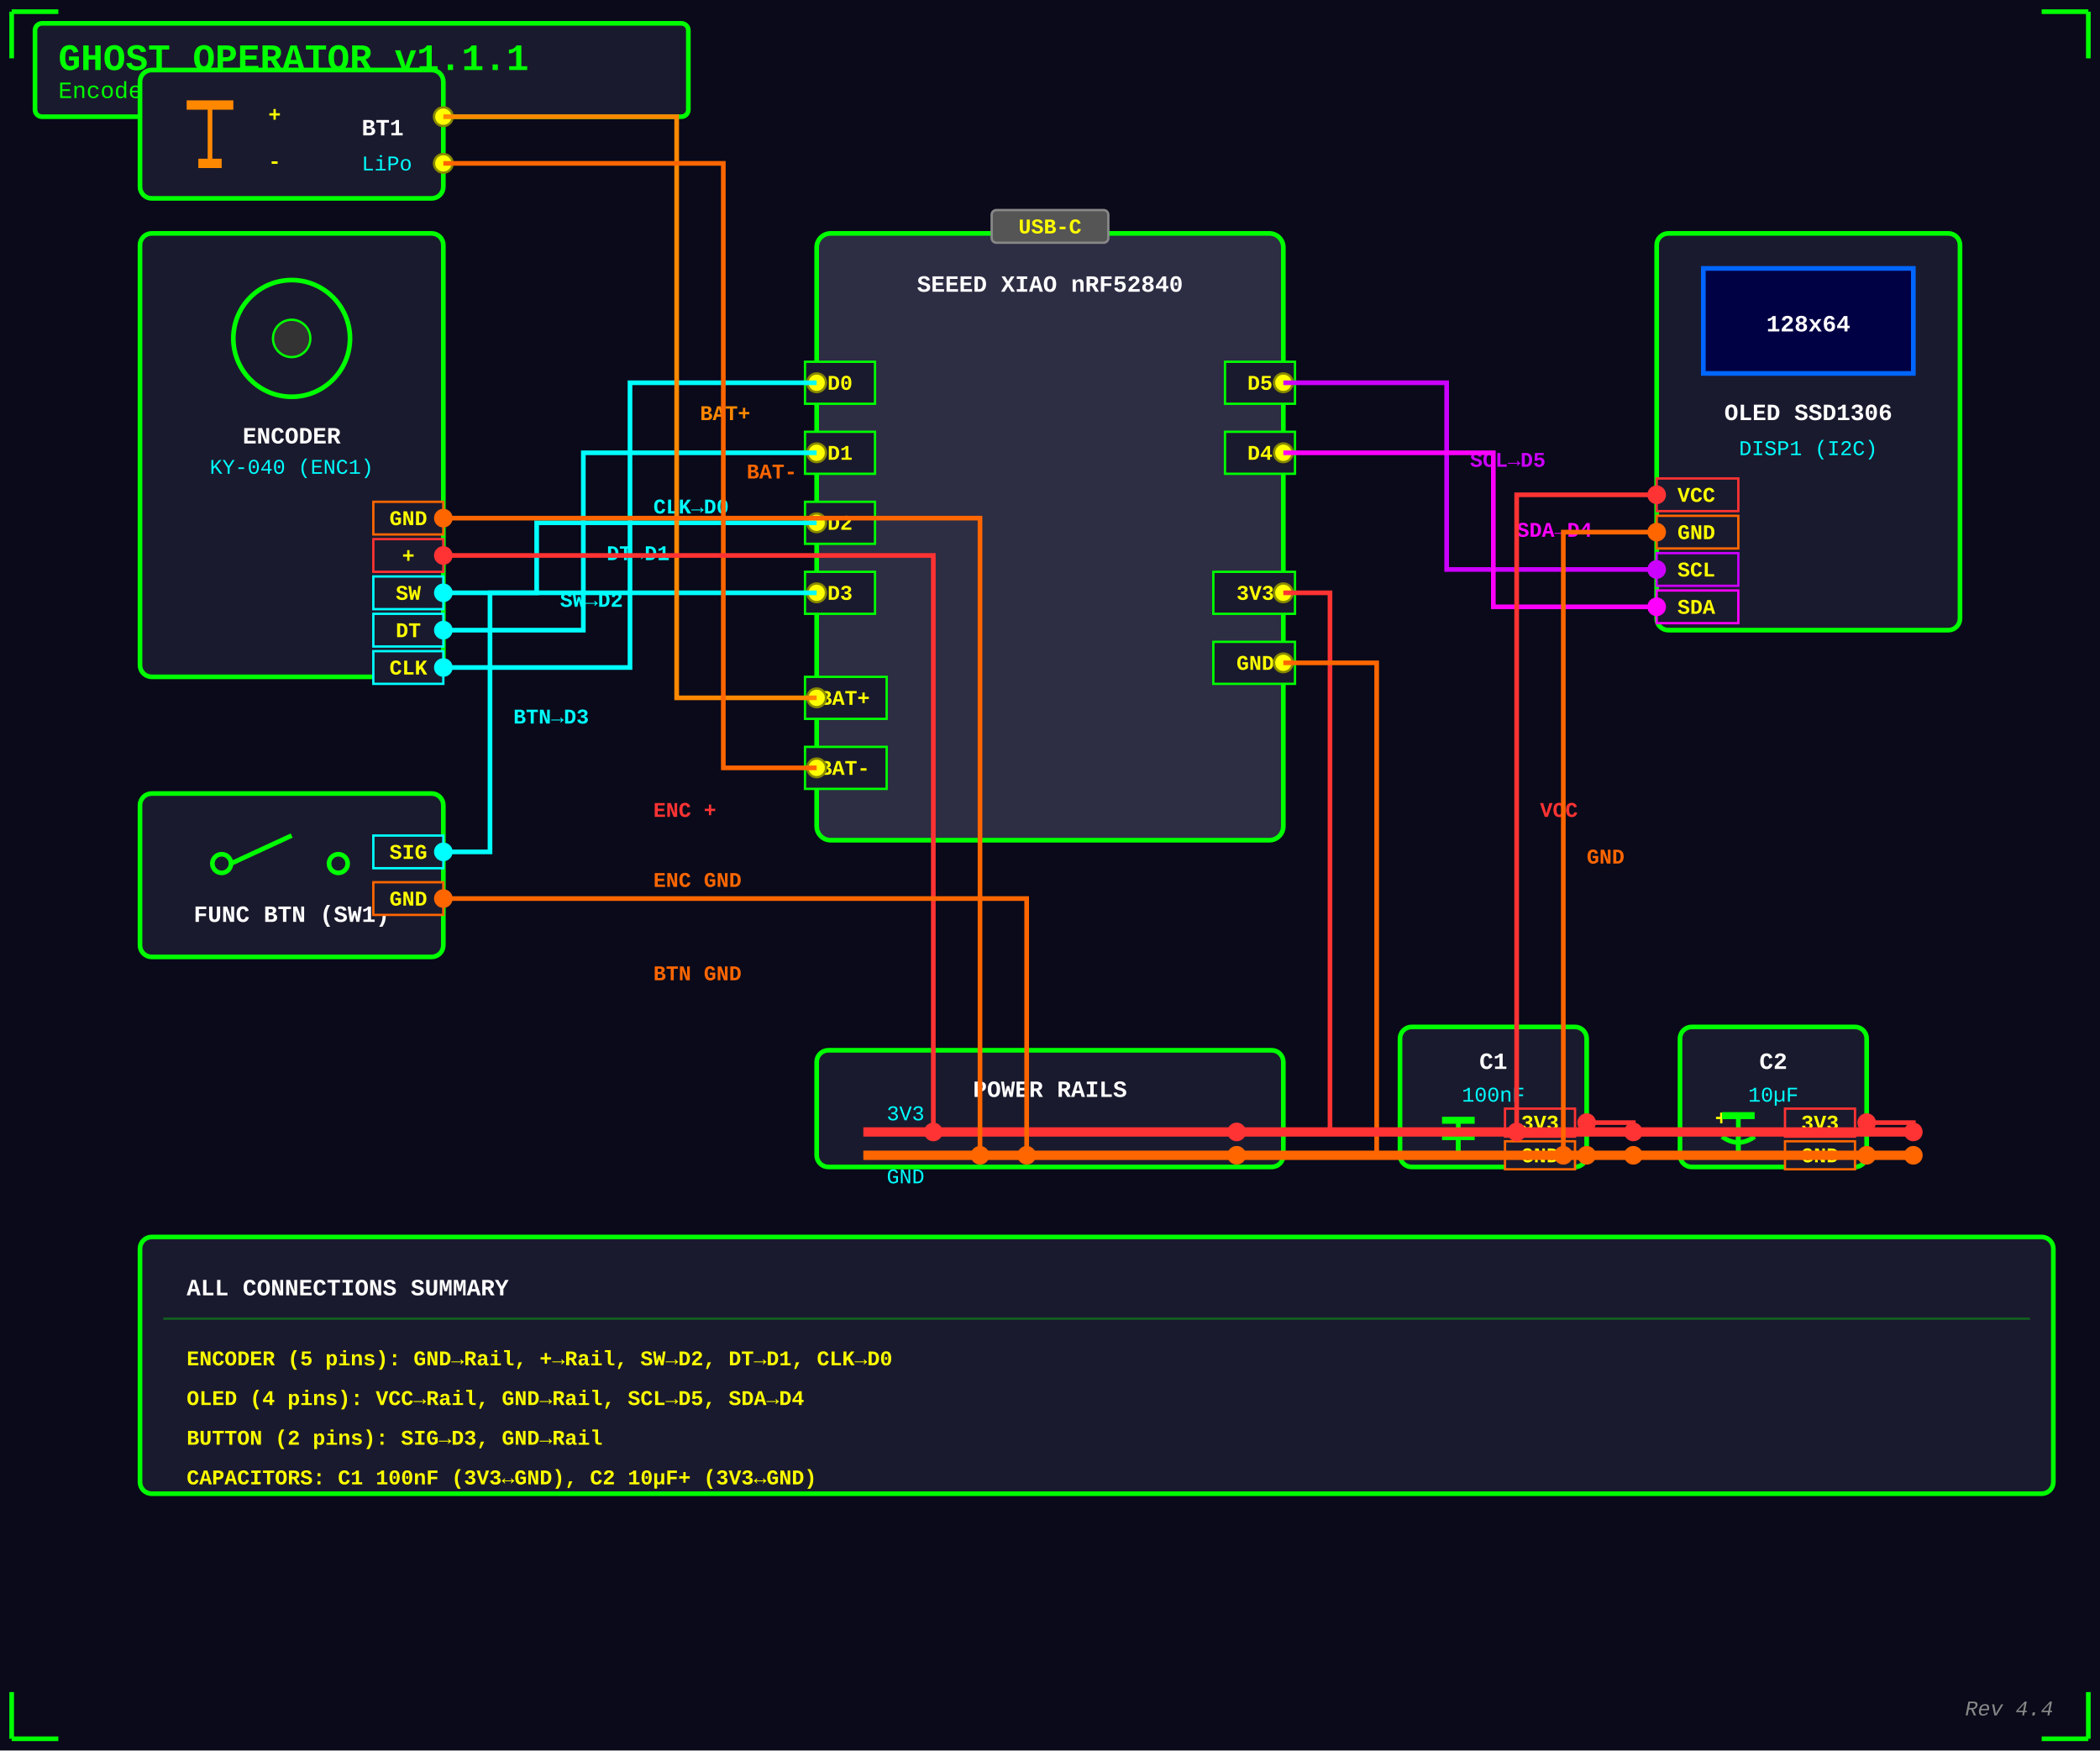
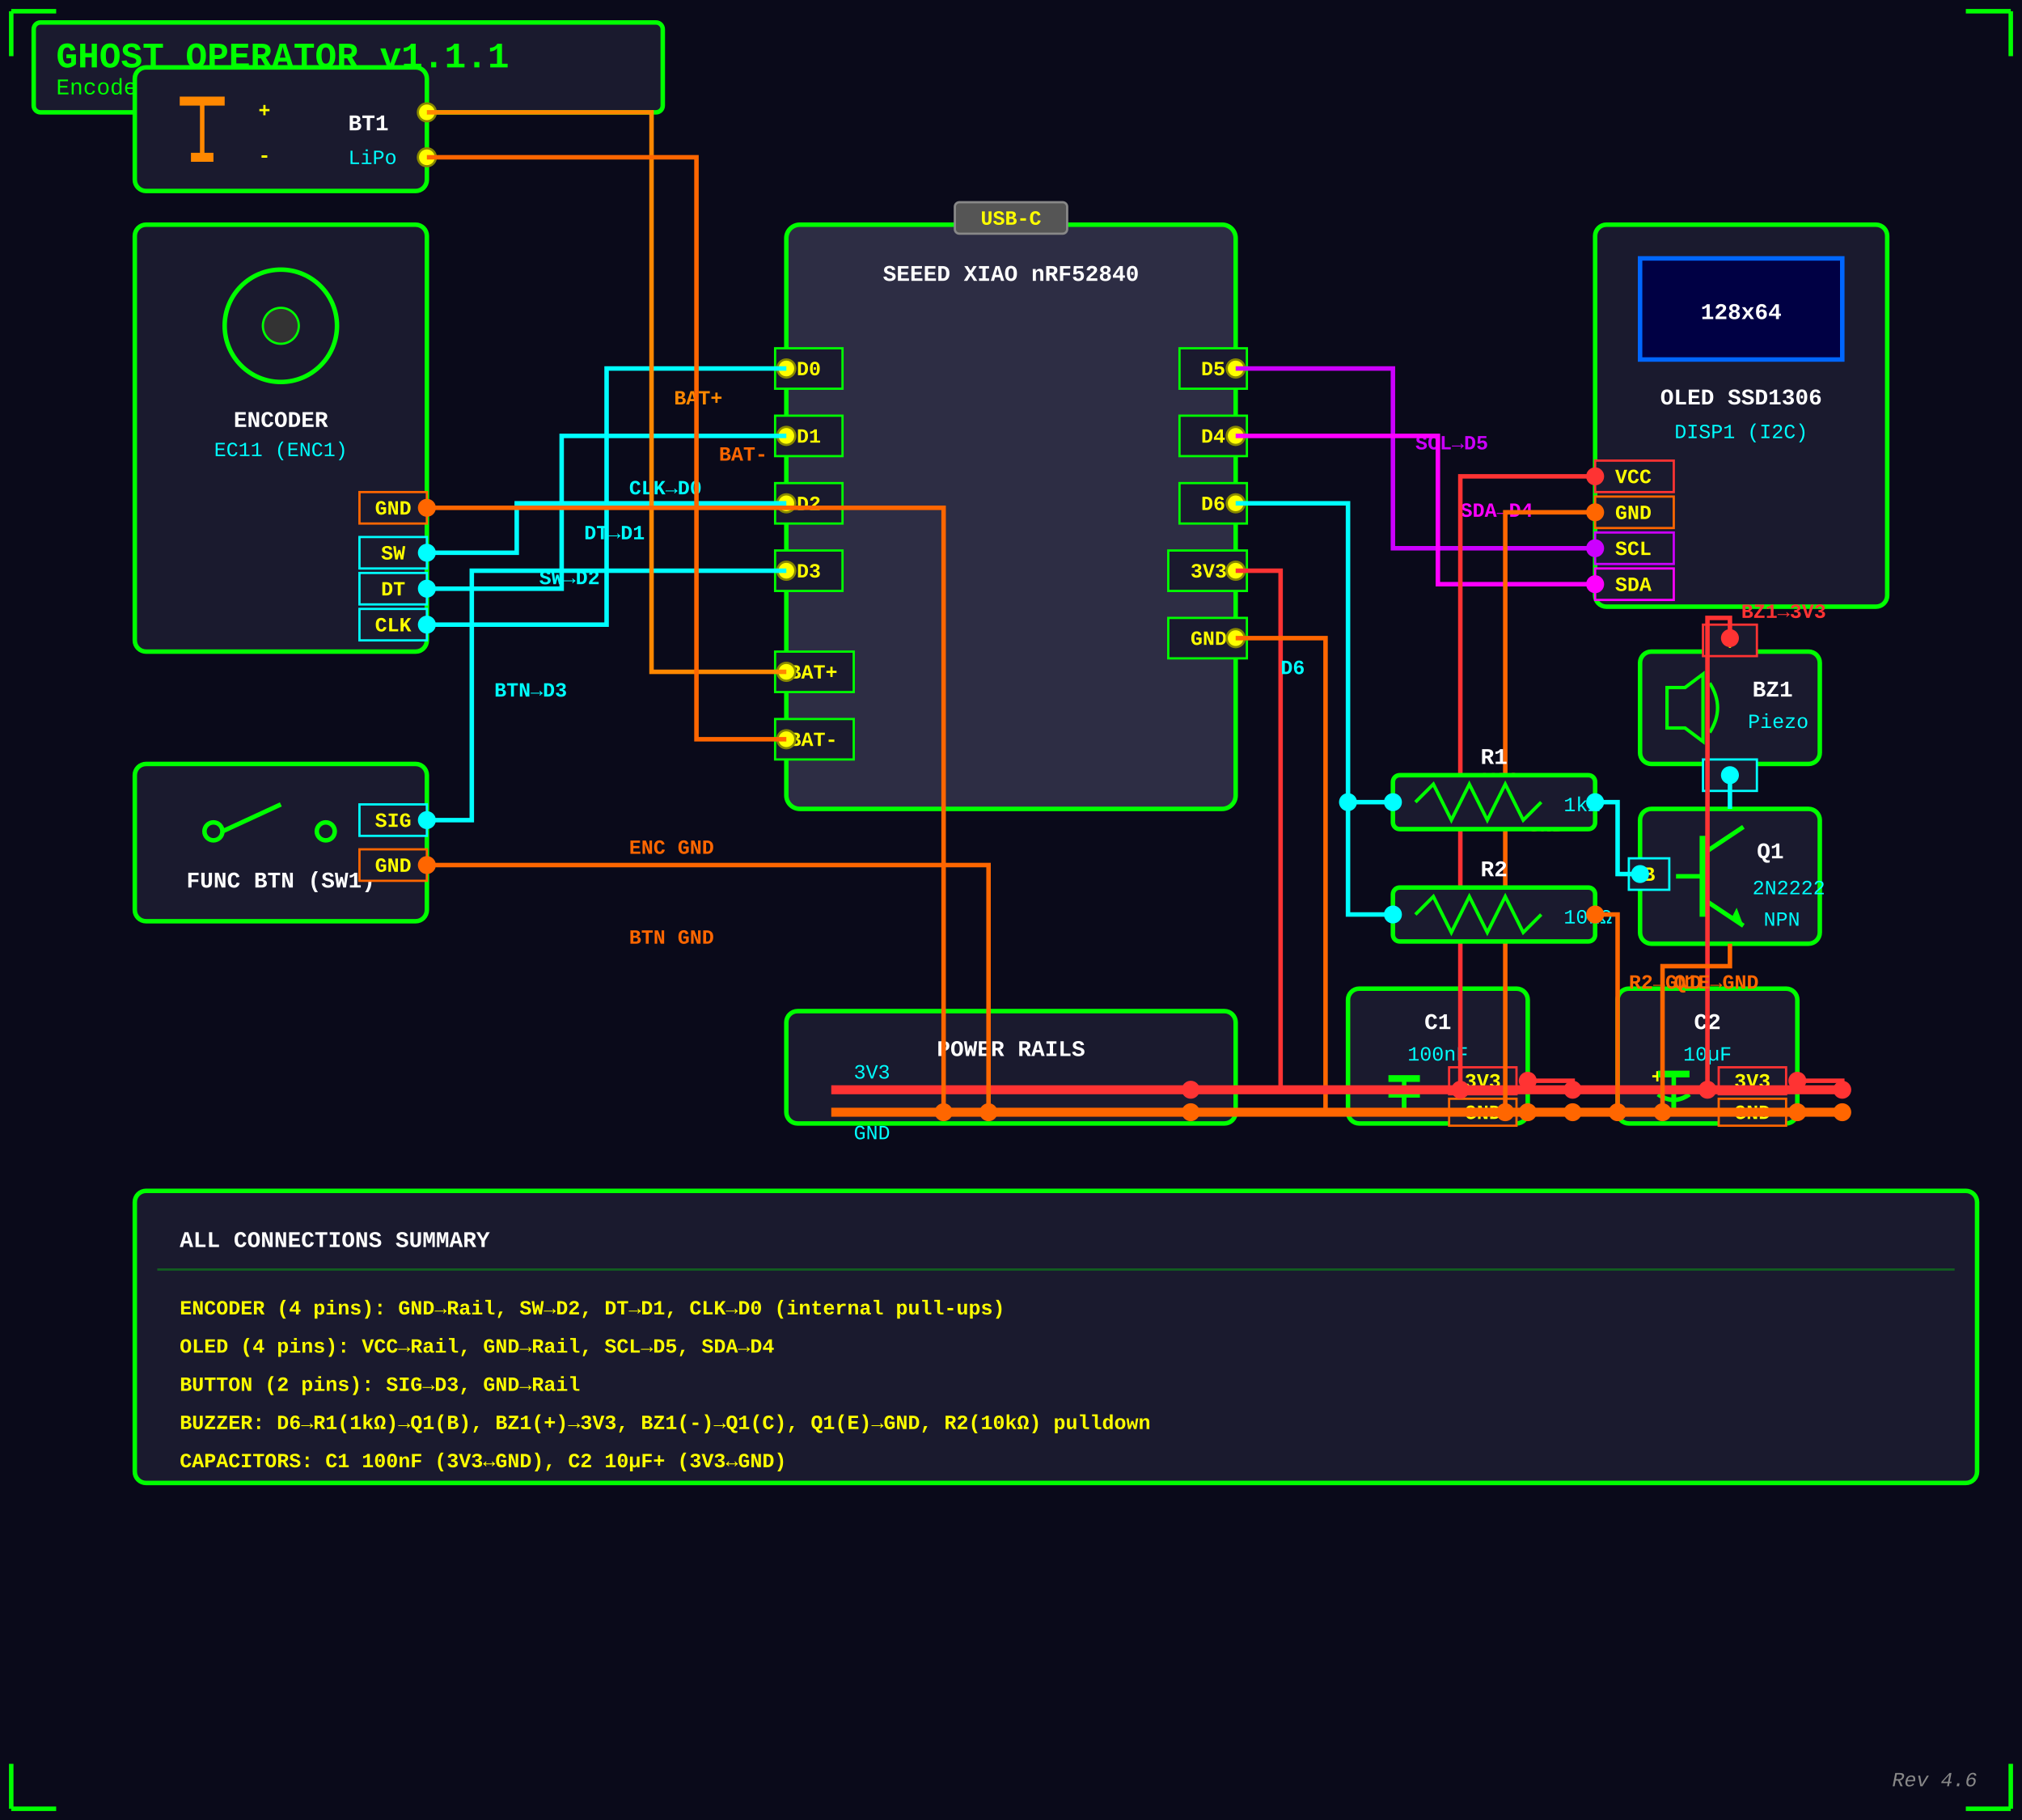
- <svg xmlns="http://www.w3.org/2000/svg" viewBox="0 0 900 750" width="900" height="750">
+ <svg xmlns="http://www.w3.org/2000/svg" viewBox="0 0 900 810" width="900" height="810">
  <defs>
    <style>
      .title { font: bold 16px 'Courier New', monospace; fill: #00ff00; }
      .subtitle { font: 10px 'Courier New', monospace; fill: #00ff00; }
      .component-label { font: bold 10px 'Courier New', monospace; fill: #ffffff; }
      .pin-label { font: bold 9px 'Courier New', monospace; fill: #ffff00; }
      .value-label { font: 9px 'Courier New', monospace; fill: #00ffff; }
      .net-label { font: bold 9px 'Courier New', monospace; }
      .note { font: italic 9px 'Courier New', monospace; fill: #888888; }
      .component { fill: #1a1a2e; stroke: #00ff00; stroke-width: 2; }
      .ic-body { fill: #2d2d44; stroke: #00ff00; stroke-width: 2; }
      .pin { fill: #ffff00; stroke: #888800; stroke-width: 1; }
    </style>
  </defs>
-   <rect width="900" height="750" fill="#0a0a1a" />
+   <rect width="900" height="810" fill="#0a0a1a" />
  <rect x="15" y="10" width="280" height="40" class="component" rx="3" />
  <text x="25" y="30" class="title">GHOST OPERATOR v1.1.1</text>
  <text x="25" y="42" class="subtitle">Encoder Menu + Flash</text>
  <g transform="translate(350, 100)">
    <rect x="0" y="0" width="200" height="260" class="ic-body" rx="6" />
    <rect x="75" y="-10" width="50" height="14" fill="#555" stroke="#888" stroke-width="1" rx="2" />
    <text x="100" y="0" class="pin-label" text-anchor="middle" font-size="7">USB-C</text>
    <text x="100" y="25" class="component-label" text-anchor="middle">SEEED XIAO nRF52840</text>
    <rect x="-5" y="55" width="30" height="18" fill="#1a1a2e" stroke="#00ff00" stroke-width="1" />
    <text x="10" y="67" class="pin-label" text-anchor="middle">D0</text>
    <circle cx="0" cy="64" r="4" class="pin" />
    <rect x="-5" y="85" width="30" height="18" fill="#1a1a2e" stroke="#00ff00" stroke-width="1" />
    <text x="10" y="97" class="pin-label" text-anchor="middle">D1</text>
    <circle cx="0" cy="94" r="4" class="pin" />
    <rect x="-5" y="115" width="30" height="18" fill="#1a1a2e" stroke="#00ff00" stroke-width="1" />
    <text x="10" y="127" class="pin-label" text-anchor="middle">D2</text>
    <circle cx="0" cy="124" r="4" class="pin" />
    <rect x="-5" y="145" width="30" height="18" fill="#1a1a2e" stroke="#00ff00" stroke-width="1" />
    <text x="10" y="157" class="pin-label" text-anchor="middle">D3</text>
    <circle cx="0" cy="154" r="4" class="pin" />
    <rect x="-5" y="190" width="35" height="18" fill="#1a1a2e" stroke="#00ff00" stroke-width="1" />
    <text x="12" y="202" class="pin-label" text-anchor="middle">BAT+</text>
    <circle cx="0" cy="199" r="4" class="pin" />
    <rect x="-5" y="220" width="35" height="18" fill="#1a1a2e" stroke="#00ff00" stroke-width="1" />
    <text x="12" y="232" class="pin-label" text-anchor="middle">BAT-</text>
    <circle cx="0" cy="229" r="4" class="pin" />
    <rect x="175" y="55" width="30" height="18" fill="#1a1a2e" stroke="#00ff00" stroke-width="1" />
    <text x="190" y="67" class="pin-label" text-anchor="middle">D5</text>
    <circle cx="200" cy="64" r="4" class="pin" />
    <rect x="175" y="85" width="30" height="18" fill="#1a1a2e" stroke="#00ff00" stroke-width="1" />
    <text x="190" y="97" class="pin-label" text-anchor="middle">D4</text>
    <circle cx="200" cy="94" r="4" class="pin" />
+     <rect x="175" y="115" width="30" height="18" fill="#1a1a2e" stroke="#00ff00" stroke-width="1" />
+     <text x="190" y="127" class="pin-label" text-anchor="middle">D6</text>
+     <circle cx="200" cy="124" r="4" class="pin" />
    <rect x="170" y="145" width="35" height="18" fill="#1a1a2e" stroke="#00ff00" stroke-width="1" />
    <text x="188" y="157" class="pin-label" text-anchor="middle">3V3</text>
    <circle cx="200" cy="154" r="4" class="pin" />
    <rect x="170" y="175" width="35" height="18" fill="#1a1a2e" stroke="#00ff00" stroke-width="1" />
    <text x="188" y="187" class="pin-label" text-anchor="middle">GND</text>
    <circle cx="200" cy="184" r="4" class="pin" />
  </g>
  <g transform="translate(60, 100)">
    <rect x="0" y="0" width="130" height="190" class="component" rx="5" />
    <circle cx="65" cy="45" r="25" fill="none" stroke="#00ff00" stroke-width="2" />
    <circle cx="65" cy="45" r="8" fill="#333" stroke="#00ff00" stroke-width="1" />
    <text x="65" y="90" class="component-label" text-anchor="middle">ENCODER</text>
-     <text x="65" y="103" class="value-label" text-anchor="middle">KY-040 (ENC1)</text>
-     <rect x="100" y="115" width="30" height="14" fill="#1a1a2e" stroke="#ff6600" stroke-width="1" />
-     <text x="115" y="125" class="pin-label" text-anchor="middle" fill="#ff6600">GND</text>
-     <circle cx="130" cy="122" r="4" fill="#ff6600" />
-     <rect x="100" y="131" width="30" height="14" fill="#1a1a2e" stroke="#ff3333" stroke-width="1" />
-     <text x="115" y="141" class="pin-label" text-anchor="middle" fill="#ff3333">+</text>
-     <circle cx="130" cy="138" r="4" fill="#ff3333" />
-     <rect x="100" y="147" width="30" height="14" fill="#1a1a2e" stroke="#00ffff" stroke-width="1" />
-     <text x="115" y="157" class="pin-label" text-anchor="middle" fill="#00ffff">SW</text>
-     <circle cx="130" cy="154" r="4" fill="#00ffff" />
-     <rect x="100" y="163" width="30" height="14" fill="#1a1a2e" stroke="#00ffff" stroke-width="1" />
-     <text x="115" y="173" class="pin-label" text-anchor="middle" fill="#00ffff">DT</text>
-     <circle cx="130" cy="170" r="4" fill="#00ffff" />
-     <rect x="100" y="179" width="30" height="14" fill="#1a1a2e" stroke="#00ffff" stroke-width="1" />
-     <text x="115" y="189" class="pin-label" text-anchor="middle" fill="#00ffff">CLK</text>
-     <circle cx="130" cy="186" r="4" fill="#00ffff" />
-   </g>
-   <path d="M190,286 L270,286 L270,164 L350,164" stroke="#00ffff" stroke-width="2" fill="none" />
+     <text x="65" y="103" class="value-label" text-anchor="middle">EC11 (ENC1)</text>
+     <rect x="100" y="119" width="30" height="14" fill="#1a1a2e" stroke="#ff6600" stroke-width="1" />
+     <text x="115" y="129" class="pin-label" text-anchor="middle" fill="#ff6600">GND</text>
+     <circle cx="130" cy="126" r="4" fill="#ff6600" />
+     <rect x="100" y="139" width="30" height="14" fill="#1a1a2e" stroke="#00ffff" stroke-width="1" />
+     <text x="115" y="149" class="pin-label" text-anchor="middle" fill="#00ffff">SW</text>
+     <circle cx="130" cy="146" r="4" fill="#00ffff" />
+     <rect x="100" y="155" width="30" height="14" fill="#1a1a2e" stroke="#00ffff" stroke-width="1" />
+     <text x="115" y="165" class="pin-label" text-anchor="middle" fill="#00ffff">DT</text>
+     <circle cx="130" cy="162" r="4" fill="#00ffff" />
+     <rect x="100" y="171" width="30" height="14" fill="#1a1a2e" stroke="#00ffff" stroke-width="1" />
+     <text x="115" y="181" class="pin-label" text-anchor="middle" fill="#00ffff">CLK</text>
+     <circle cx="130" cy="178" r="4" fill="#00ffff" />
+   </g>
+   <path d="M190,278 L270,278 L270,164 L350,164" stroke="#00ffff" stroke-width="2" fill="none" />
  <text x="280" y="220" class="net-label" fill="#00ffff">CLK→D0</text>
-   <path d="M190,270 L250,270 L250,194 L350,194" stroke="#00ffff" stroke-width="2" fill="none" />
+   <path d="M190,262 L250,262 L250,194 L350,194" stroke="#00ffff" stroke-width="2" fill="none" />
  <text x="260" y="240" class="net-label" fill="#00ffff">DT→D1</text>
-   <path d="M190,254 L230,254 L230,224 L350,224" stroke="#00ffff" stroke-width="2" fill="none" />
+   <path d="M190,246 L230,246 L230,224 L350,224" stroke="#00ffff" stroke-width="2" fill="none" />
  <text x="240" y="260" class="net-label" fill="#00ffff">SW→D2</text>
  <g transform="translate(60, 340)">
    <rect x="0" y="0" width="130" height="70" class="component" rx="5" />
    <circle cx="35" cy="30" r="4" fill="none" stroke="#00ff00" stroke-width="2" />
    <line x1="39" y1="30" x2="65" y2="18" stroke="#00ff00" stroke-width="2" />
    <circle cx="85" cy="30" r="4" fill="none" stroke="#00ff00" stroke-width="2" />
    <text x="65" y="55" class="component-label" text-anchor="middle">FUNC BTN (SW1)</text>
    <rect x="100" y="18" width="30" height="14" fill="#1a1a2e" stroke="#00ffff" stroke-width="1" />
    <text x="115" y="28" class="pin-label" text-anchor="middle" fill="#00ffff">SIG</text>
    <circle cx="130" cy="25" r="4" fill="#00ffff" />
    <rect x="100" y="38" width="30" height="14" fill="#1a1a2e" stroke="#ff6600" stroke-width="1" />
    <text x="115" y="48" class="pin-label" text-anchor="middle" fill="#ff6600">GND</text>
    <circle cx="130" cy="45" r="4" fill="#ff6600" />
  </g>
  <path d="M190,365 L210,365 L210,254 L350,254" stroke="#00ffff" stroke-width="2" fill="none" />
  <text x="220" y="310" class="net-label" fill="#00ffff">BTN→D3</text>
  <g transform="translate(710, 100)">
    <rect x="0" y="0" width="130" height="170" class="component" rx="5" />
    <rect x="20" y="15" width="90" height="45" fill="#000044" stroke="#0066ff" stroke-width="2" />
    <text x="65" y="42" class="component-label" text-anchor="middle" fill="#0066ff">128x64</text>
    <text x="65" y="80" class="component-label" text-anchor="middle">OLED SSD1306</text>
    <text x="65" y="95" class="value-label" text-anchor="middle">DISP1 (I2C)</text>
    <rect x="0" y="105" width="35" height="14" fill="#1a1a2e" stroke="#ff3333" stroke-width="1" />
    <text x="17" y="115" class="pin-label" text-anchor="middle" fill="#ff3333">VCC</text>
    <circle cx="0" cy="112" r="4" fill="#ff3333" />
    <rect x="0" y="121" width="35" height="14" fill="#1a1a2e" stroke="#ff6600" stroke-width="1" />
    <text x="17" y="131" class="pin-label" text-anchor="middle" fill="#ff6600">GND</text>
    <circle cx="0" cy="128" r="4" fill="#ff6600" />
    <rect x="0" y="137" width="35" height="14" fill="#1a1a2e" stroke="#cc00ff" stroke-width="1" />
    <text x="17" y="147" class="pin-label" text-anchor="middle" fill="#cc00ff">SCL</text>
    <circle cx="0" cy="144" r="4" fill="#cc00ff" />
    <rect x="0" y="153" width="35" height="14" fill="#1a1a2e" stroke="#ff00ff" stroke-width="1" />
    <text x="17" y="163" class="pin-label" text-anchor="middle" fill="#ff00ff">SDA</text>
    <circle cx="0" cy="160" r="4" fill="#ff00ff" />
  </g>
  <path d="M710,244 L620,244 L620,164 L550,164" stroke="#cc00ff" stroke-width="2" fill="none" />
  <text x="630" y="200" class="net-label" fill="#cc00ff">SCL→D5</text>
  <path d="M710,260 L640,260 L640,194 L550,194" stroke="#ff00ff" stroke-width="2" fill="none" />
  <text x="650" y="230" class="net-label" fill="#ff00ff">SDA→D4</text>
  <g transform="translate(60, 30)">
    <rect x="0" y="0" width="130" height="55" class="component" rx="5" />
    <line x1="30" y1="15" x2="30" y2="40" stroke="#ff8800" stroke-width="2" />
    <line x1="20" y1="15" x2="40" y2="15" stroke="#ff8800" stroke-width="4" />
    <line x1="25" y1="40" x2="35" y2="40" stroke="#ff8800" stroke-width="4" />
    <text x="55" y="22" class="pin-label">+</text>
    <text x="55" y="42" class="pin-label">-</text>
    <text x="95" y="28" class="component-label">BT1</text>
    <text x="95" y="43" class="value-label">LiPo</text>
    <circle cx="130" cy="20" r="4" class="pin" />
    <circle cx="130" cy="40" r="4" class="pin" />
  </g>
  <path d="M190,50 L290,50 L290,299 L350,299" stroke="#ff8800" stroke-width="2" fill="none" />
  <text x="300" y="180" class="net-label" fill="#ff8800">BAT+</text>
  <path d="M190,70 L310,70 L310,329 L350,329" stroke="#ff6600" stroke-width="2" fill="none" />
  <text x="320" y="205" class="net-label" fill="#ff6600">BAT-</text>
  <rect x="350" y="450" width="200" height="50" class="component" rx="5" />
  <text x="450" y="470" class="component-label" text-anchor="middle">POWER RAILS</text>
  <line x1="370" y1="485" x2="530" y2="485" stroke="#ff3333" stroke-width="4" />
  <text x="380" y="480" class="value-label">3V3</text>
  <line x1="370" y1="495" x2="530" y2="495" stroke="#ff6600" stroke-width="4" />
  <text x="380" y="507" class="value-label">GND</text>
  <path d="M550,254 L570,254 L570,485 L530,485" stroke="#ff3333" stroke-width="2" fill="none" />
  <circle cx="530" cy="485" r="4" fill="#ff3333" />
  <path d="M550,284 L590,284 L590,495 L530,495" stroke="#ff6600" stroke-width="2" fill="none" />
  <circle cx="530" cy="495" r="4" fill="#ff6600" />
  <g transform="translate(600, 440)">
    <rect x="0" y="0" width="80" height="60" class="component" rx="5" />
    <text x="40" y="18" class="component-label" text-anchor="middle">C1</text>
    <text x="40" y="32" class="value-label" text-anchor="middle">100nF</text>
    <line x1="25" y1="40" x2="25" y2="55" stroke="#00ff00" stroke-width="2" />
    <line x1="18" y1="40" x2="32" y2="40" stroke="#00ff00" stroke-width="3" />
    <line x1="18" y1="47" x2="32" y2="47" stroke="#00ff00" stroke-width="3" />
    <line x1="25" y1="47" x2="25" y2="55" stroke="#00ff00" stroke-width="2" />
    <rect x="45" y="35" width="30" height="12" fill="#1a1a2e" stroke="#ff3333" stroke-width="1" />
    <text x="60" y="44" class="pin-label" text-anchor="middle" fill="#ff3333" font-size="7">3V3</text>
    <circle cx="80" cy="41" r="4" fill="#ff3333" />
    <rect x="45" y="49" width="30" height="12" fill="#1a1a2e" stroke="#ff6600" stroke-width="1" />
    <text x="60" y="58" class="pin-label" text-anchor="middle" fill="#ff6600" font-size="7">GND</text>
    <circle cx="80" cy="55" r="4" fill="#ff6600" />
  </g>
  <path d="M680,481 L700,481 L700,485" stroke="#ff3333" stroke-width="2" fill="none" />
  <circle cx="700" cy="485" r="4" fill="#ff3333" />
  <path d="M680,495 L700,495" stroke="#ff6600" stroke-width="2" fill="none" />
  <circle cx="700" cy="495" r="4" fill="#ff6600" />
  <g transform="translate(720, 440)">
    <rect x="0" y="0" width="80" height="60" class="component" rx="5" />
    <text x="40" y="18" class="component-label" text-anchor="middle">C2</text>
    <text x="40" y="32" class="value-label" text-anchor="middle">10µF</text>
    <text x="15" y="42" class="pin-label" fill="#ff3333" font-size="8">+</text>
    <line x1="25" y1="38" x2="25" y2="55" stroke="#00ff00" stroke-width="2" />
    <line x1="18" y1="38" x2="32" y2="38" stroke="#00ff00" stroke-width="3" />
    <path d="M18,47 Q25,52 32,47" fill="none" stroke="#00ff00" stroke-width="2" />
    <line x1="25" y1="47" x2="25" y2="55" stroke="#00ff00" stroke-width="2" />
    <rect x="45" y="35" width="30" height="12" fill="#1a1a2e" stroke="#ff3333" stroke-width="1" />
    <text x="60" y="44" class="pin-label" text-anchor="middle" fill="#ff3333" font-size="7">3V3</text>
    <circle cx="80" cy="41" r="4" fill="#ff3333" />
    <rect x="45" y="49" width="30" height="12" fill="#1a1a2e" stroke="#ff6600" stroke-width="1" />
    <text x="60" y="58" class="pin-label" text-anchor="middle" fill="#ff6600" font-size="7">GND</text>
    <circle cx="80" cy="55" r="4" fill="#ff6600" />
  </g>
  <path d="M800,481 L820,481 L820,485" stroke="#ff3333" stroke-width="2" fill="none" />
  <circle cx="820" cy="485" r="4" fill="#ff3333" />
  <path d="M800,495 L820,495" stroke="#ff6600" stroke-width="2" fill="none" />
  <circle cx="820" cy="495" r="4" fill="#ff6600" />
  <line x1="530" y1="485" x2="820" y2="485" stroke="#ff3333" stroke-width="4" />
  <line x1="530" y1="495" x2="820" y2="495" stroke="#ff6600" stroke-width="4" />
  <path d="M650,485 L650,212 L710,212" stroke="#ff3333" stroke-width="2" fill="none" />
  <circle cx="650" cy="485" r="4" fill="#ff3333" />
  <text x="660" y="350" class="net-label" fill="#ff3333">VCC</text>
  <path d="M670,495 L670,228 L710,228" stroke="#ff6600" stroke-width="2" fill="none" />
  <circle cx="670" cy="495" r="4" fill="#ff6600" />
  <text x="680" y="370" class="net-label" fill="#ff6600">GND</text>
-   <path d="M400,485 L400,238 L190,238" stroke="#ff3333" stroke-width="2" fill="none" />
-   <circle cx="400" cy="485" r="4" fill="#ff3333" />
-   <text x="280" y="350" class="net-label" fill="#ff3333">ENC +</text>
-   <path d="M420,495 L420,222 L190,222" stroke="#ff6600" stroke-width="2" fill="none" />
+   <path d="M420,495 L420,226 L190,226" stroke="#ff6600" stroke-width="2" fill="none" />
  <circle cx="420" cy="495" r="4" fill="#ff6600" />
  <text x="280" y="380" class="net-label" fill="#ff6600">ENC GND</text>
  <path d="M440,495 L440,385 L190,385" stroke="#ff6600" stroke-width="2" fill="none" />
  <circle cx="440" cy="495" r="4" fill="#ff6600" />
  <text x="280" y="420" class="net-label" fill="#ff6600">BTN GND</text>
-   <rect x="60" y="530" width="820" height="110" class="component" rx="5" />
+   <g transform="translate(730, 290)">
+     <rect x="0" y="0" width="80" height="50" class="component" rx="5" />
+     <polygon points="12,16 20,16 28,10 28,40 20,34 12,34" fill="none" stroke="#00ff00" stroke-width="1.5" />
+     <path d="M31,14 Q38,25 31,36" fill="none" stroke="#00ff00" stroke-width="1.5" />
+     <text x="50" y="20" class="component-label">BZ1</text>
+     <text x="48" y="34" class="value-label">Piezo</text>
+     <rect x="28" y="-12" width="24" height="14" fill="#1a1a2e" stroke="#ff3333" stroke-width="1" />
+     <text x="40" y="-1" class="pin-label" text-anchor="middle" fill="#ff3333" font-size="7">+</text>
+     <circle cx="40" cy="-6" r="4" fill="#ff3333" />
+     <rect x="28" y="48" width="24" height="14" fill="#1a1a2e" stroke="#00ffff" stroke-width="1" />
+     <text x="40" y="59" class="pin-label" text-anchor="middle" fill="#00ffff" font-size="7">-</text>
+     <circle cx="40" cy="55" r="4" fill="#00ffff" />
+   </g>
+   <g transform="translate(730, 360)">
+     <rect x="0" y="0" width="80" height="60" class="component" rx="5" />
+     <line x1="28" y1="12" x2="28" y2="48" stroke="#00ff00" stroke-width="3" />
+     <line x1="28" y1="20" x2="46" y2="8" stroke="#00ff00" stroke-width="2" />
+     <line x1="28" y1="40" x2="46" y2="52" stroke="#00ff00" stroke-width="2" />
+     <polygon points="41,48 46,52 43,44" fill="#00ff00" />
+     <line x1="16" y1="30" x2="28" y2="30" stroke="#00ff00" stroke-width="2" />
+     <text x="52" y="22" class="component-label">Q1</text>
+     <text x="50" y="38" class="value-label">2N2222</text>
+     <text x="55" y="52" class="value-label">NPN</text>
+     <rect x="-5" y="22" width="18" height="14" fill="#1a1a2e" stroke="#00ffff" stroke-width="1" />
+     <text x="4" y="32" class="pin-label" text-anchor="middle" fill="#00ffff" font-size="7">B</text>
+     <circle cx="0" cy="29" r="4" fill="#00ffff" />
+   </g>
+   <g transform="translate(620, 345)">
+     <rect x="0" y="0" width="90" height="24" class="component" rx="3" />
+     <polyline points="10,12 18,4 26,20 34,4 42,20 50,4 58,20 66,12" fill="none" stroke="#00ff00" stroke-width="1.5" />
+     <text x="76" y="16" class="value-label" font-size="7">1kΩ</text>
+     <circle cx="0" cy="12" r="4" fill="#00ffff" />
+     <circle cx="90" cy="12" r="4" fill="#00ffff" />
+   </g>
+   <g transform="translate(620, 395)">
+     <rect x="0" y="0" width="90" height="24" class="component" rx="3" />
+     <polyline points="10,12 18,4 26,20 34,4 42,20 50,4 58,20 66,12" fill="none" stroke="#00ff00" stroke-width="1.5" />
+     <text x="76" y="16" class="value-label" font-size="7">10kΩ</text>
+     <circle cx="0" cy="12" r="4" fill="#00ffff" />
+     <circle cx="90" cy="12" r="4" fill="#ff6600" />
+   </g>
+   <text x="665" y="340" class="component-label" text-anchor="middle">R1</text>
+   <text x="665" y="390" class="component-label" text-anchor="middle">R2</text>
+   <path d="M550,224 L600,224 L600,357" stroke="#00ffff" stroke-width="2" fill="none" />
+   <text x="570" y="300" class="net-label" fill="#00ffff">D6</text>
+   <circle cx="600" cy="357" r="4" fill="#00ffff" />
+   <path d="M600,357 L620,357" stroke="#00ffff" stroke-width="2" fill="none" />
+   <path d="M600,357 L600,407 L620,407" stroke="#00ffff" stroke-width="2" fill="none" />
+   <path d="M710,357 L720,357 L720,389 L730,389" stroke="#00ffff" stroke-width="2" fill="none" />
+   <path d="M710,407 L720,407 L720,495" stroke="#ff6600" stroke-width="2" fill="none" />
+   <circle cx="720" cy="495" r="4" fill="#ff6600" />
+   <text x="725" y="440" class="net-label" fill="#ff6600">R2→GND</text>
+   <path d="M770,345 L770,360" stroke="#00ffff" stroke-width="2" fill="none" />
+   <path d="M770,284 L770,275 L760,275 L760,485" stroke="#ff3333" stroke-width="2" fill="none" />
+   <circle cx="760" cy="485" r="4" fill="#ff3333" />
+   <text x="775" y="275" class="net-label" fill="#ff3333">BZ1→3V3</text>
+   <path d="M770,420 L770,430 L740,430 L740,495" stroke="#ff6600" stroke-width="2" fill="none" />
+   <circle cx="740" cy="495" r="4" fill="#ff6600" />
+   <text x="745" y="440" class="net-label" fill="#ff6600">Q1E→GND</text>
+   <rect x="60" y="530" width="820" height="130" class="component" rx="5" />
  <text x="80" y="555" class="component-label">ALL CONNECTIONS SUMMARY</text>
  <line x1="70" y1="565" x2="870" y2="565" stroke="#00ff00" stroke-width="1" opacity="0.3" />
-   <text x="80" y="585" class="pin-label">ENCODER (5 pins): GND→Rail, +→Rail, SW→D2, DT→D1, CLK→D0</text>
+   <text x="80" y="585" class="pin-label">ENCODER (4 pins): GND→Rail, SW→D2, DT→D1, CLK→D0 (internal pull-ups)</text>
  <text x="80" y="602" class="pin-label">OLED (4 pins): VCC→Rail, GND→Rail, SCL→D5, SDA→D4</text>
  <text x="80" y="619" class="pin-label">BUTTON (2 pins): SIG→D3, GND→Rail</text>
-   <text x="80" y="636" class="pin-label">CAPACITORS: C1 100nF (3V3↔GND), C2 10µF+ (3V3↔GND)</text>
+   <text x="80" y="636" class="pin-label">BUZZER: D6→R1(1kΩ)→Q1(B), BZ1(+)→3V3, BZ1(-)→Q1(C), Q1(E)→GND, R2(10kΩ) pulldown</text>
+   <text x="80" y="653" class="pin-label">CAPACITORS: C1 100nF (3V3↔GND), C2 10µF+ (3V3↔GND)</text>
  <path d="M5,5 L5,25 M5,5 L25,5" stroke="#00ff00" stroke-width="2" fill="none" />
  <path d="M895,5 L895,25 M895,5 L875,5" stroke="#00ff00" stroke-width="2" fill="none" />
-   <path d="M5,745 L5,725 M5,745 L25,745" stroke="#00ff00" stroke-width="2" fill="none" />
-   <path d="M895,745 L895,725 M895,745 L875,745" stroke="#00ff00" stroke-width="2" fill="none" />
-   <text x="880" y="735" class="note" text-anchor="end">Rev 4.4</text>
+   <path d="M5,805 L5,785 M5,805 L25,805" stroke="#00ff00" stroke-width="2" fill="none" />
+   <path d="M895,805 L895,785 M895,805 L875,805" stroke="#00ff00" stroke-width="2" fill="none" />
+   <text x="880" y="795" class="note" text-anchor="end">Rev 4.6</text>
</svg>
